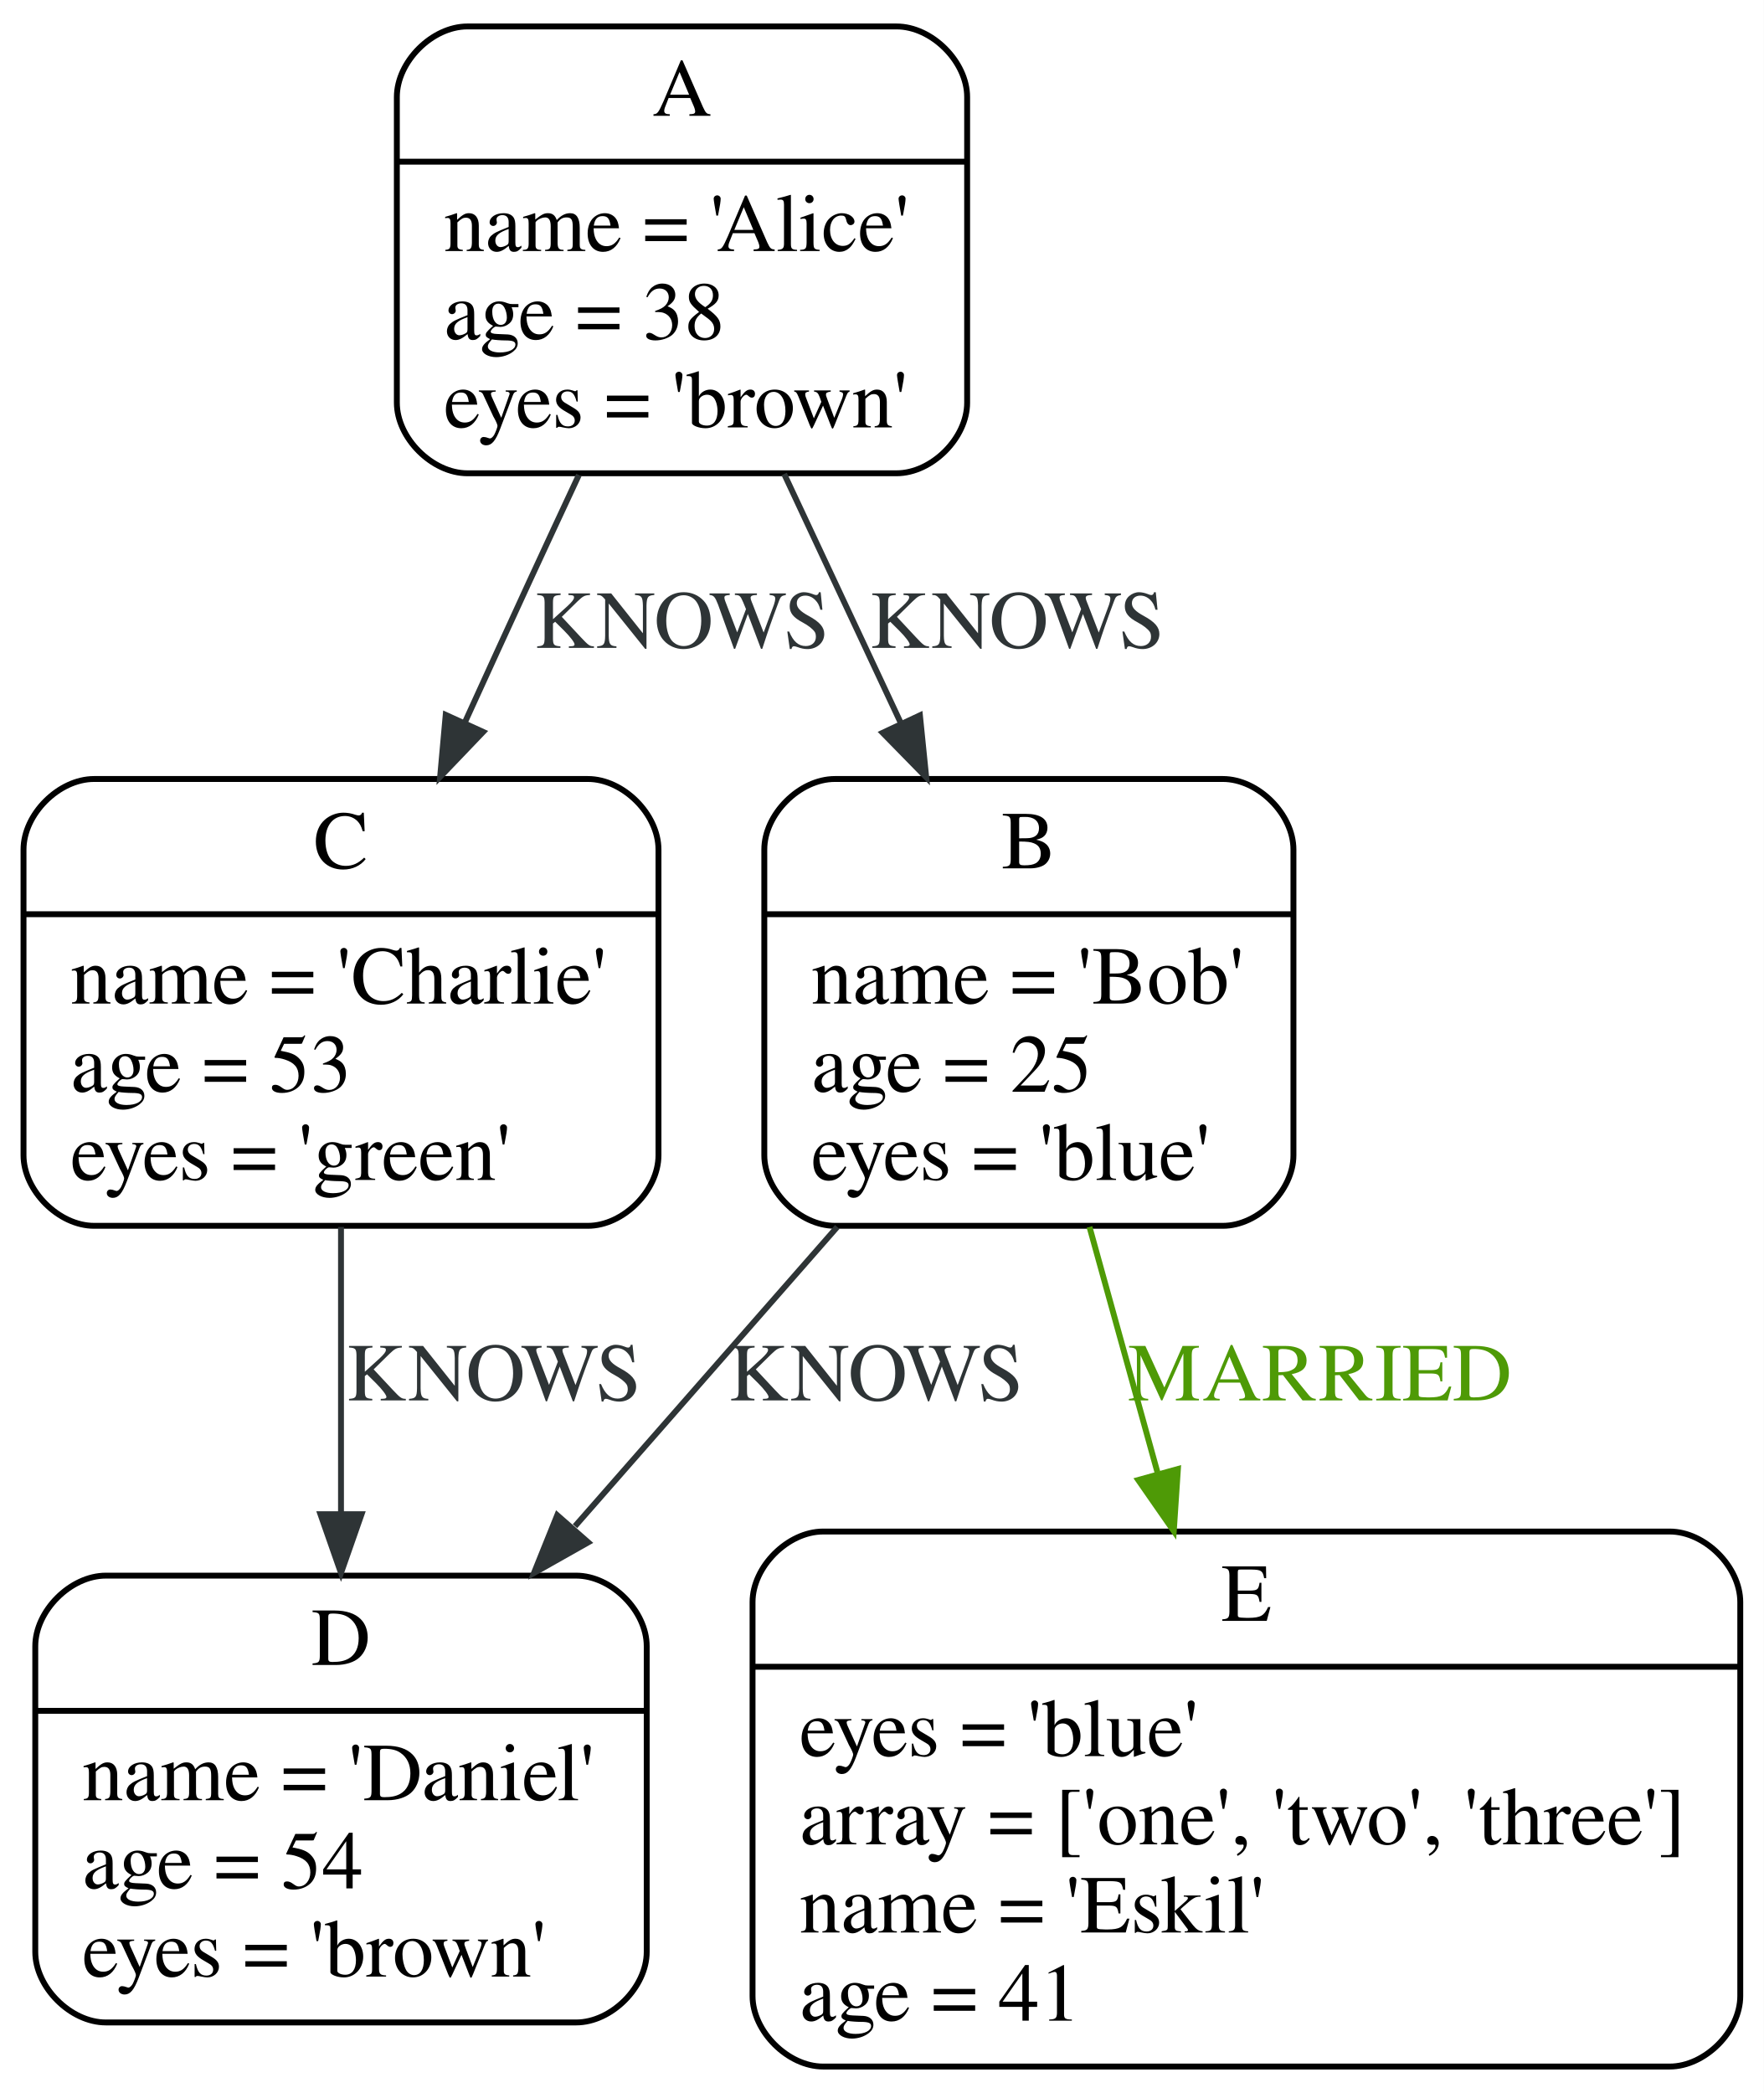
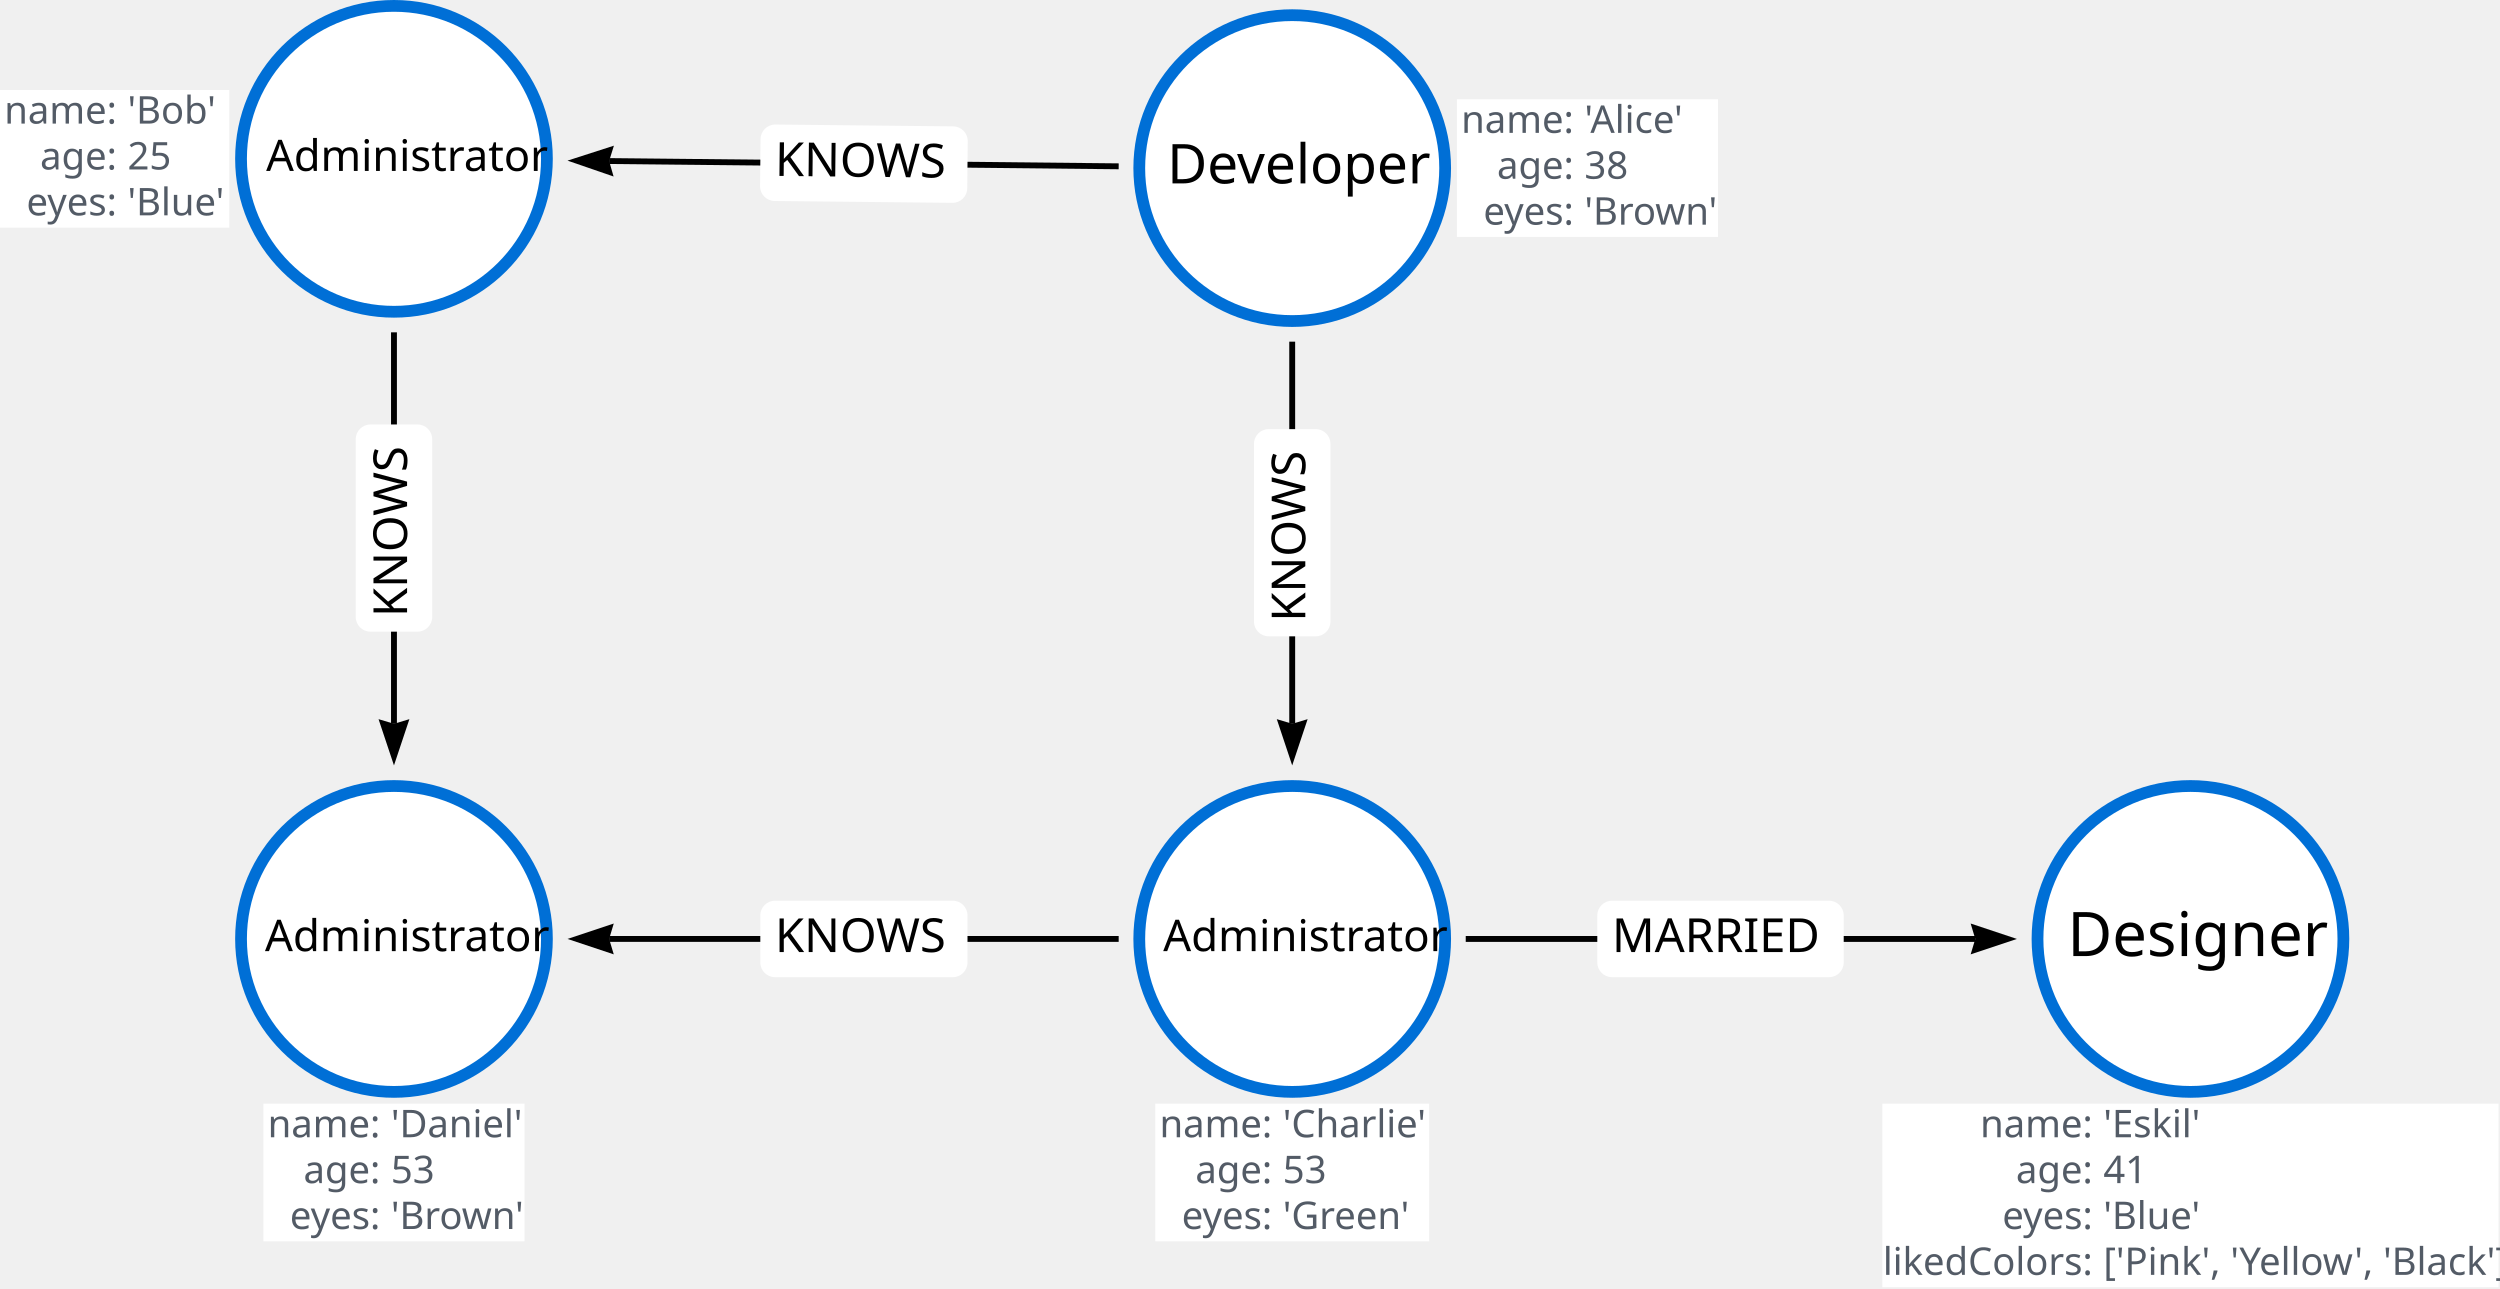
- <svg xmlns="http://www.w3.org/2000/svg" width="300pt" height="356pt" viewBox="0.00 0.00 300.00 356.00">
-   <g id="graph0" class="graph" transform="scale(1 1) rotate(0) translate(4 352)">
-     <polygon fill="white" stroke="transparent" points="-4,4 -4,-352 296,-352 296,4 -4,4" />
-     <g id="node1" class="node">
-       <path fill="none" stroke="black" d="M75.5,-271.5C75.5,-271.5 148.5,-271.5 148.5,-271.5 154.5,-271.5 160.5,-277.5 160.5,-283.5 160.5,-283.5 160.5,-335.5 160.5,-335.5 160.5,-341.5 154.5,-347.5 148.5,-347.5 148.5,-347.5 75.5,-347.5 75.5,-347.5 69.5,-347.5 63.5,-341.5 63.5,-335.5 63.5,-335.5 63.5,-283.5 63.5,-283.5 63.5,-277.5 69.5,-271.5 75.5,-271.5" />
-       <text text-anchor="middle" x="112" y="-332.3" font-family="Times,serif" font-size="14.00">A</text>
-       <polyline fill="none" stroke="black" points="63.5,-324.5 160.5,-324.5 " />
-       <text text-anchor="start" x="71.5" y="-309.3" font-family="Times,serif" font-size="14.00">name = 'Alice'</text>
-       <text text-anchor="start" x="71.5" y="-294.3" font-family="Times,serif" font-size="14.00">age = 38</text>
-       <text text-anchor="start" x="71.5" y="-279.3" font-family="Times,serif" font-size="14.00">eyes = 'brown'</text>
-     </g>
-     <g id="node2" class="node">
-       <path fill="none" stroke="black" d="M12,-143.5C12,-143.5 96,-143.5 96,-143.5 102,-143.5 108,-149.5 108,-155.5 108,-155.5 108,-207.5 108,-207.5 108,-213.5 102,-219.5 96,-219.5 96,-219.5 12,-219.5 12,-219.5 6,-219.5 0,-213.5 0,-207.5 0,-207.5 0,-155.5 0,-155.5 0,-149.5 6,-143.5 12,-143.5" />
-       <text text-anchor="middle" x="54" y="-204.3" font-family="Times,serif" font-size="14.00">C</text>
-       <polyline fill="none" stroke="black" points="0,-196.5 108,-196.5 " />
-       <text text-anchor="start" x="8" y="-181.3" font-family="Times,serif" font-size="14.00">name = 'Charlie'</text>
-       <text text-anchor="start" x="8" y="-166.3" font-family="Times,serif" font-size="14.00">age = 53</text>
-       <text text-anchor="start" x="8" y="-151.3" font-family="Times,serif" font-size="14.00">eyes = 'green'</text>
-     </g>
-     <g id="edge1" class="edge">
-       <path fill="none" stroke="#2e3436" d="M94.46,-271.21C91.62,-265.13 88.72,-258.89 86,-253 82.44,-245.28 78.69,-237.07 75.05,-229.09" />
-       <polygon fill="#2e3436" stroke="#2e3436" points="78.18,-227.51 70.86,-219.86 71.81,-230.41 78.18,-227.51" />
-       <text text-anchor="middle" x="112" y="-241.8" font-family="Times,serif" font-size="14.00" fill="#2e3436">KNOWS</text>
-     </g>
-     <g id="node3" class="node">
-       <path fill="none" stroke="black" d="M138,-143.5C138,-143.5 204,-143.5 204,-143.5 210,-143.5 216,-149.5 216,-155.5 216,-155.5 216,-207.5 216,-207.5 216,-213.5 210,-219.5 204,-219.5 204,-219.5 138,-219.5 138,-219.5 132,-219.5 126,-213.5 126,-207.5 126,-207.5 126,-155.5 126,-155.5 126,-149.5 132,-143.5 138,-143.5" />
-       <text text-anchor="middle" x="171" y="-204.3" font-family="Times,serif" font-size="14.00">B</text>
-       <polyline fill="none" stroke="black" points="126,-196.5 216,-196.5 " />
-       <text text-anchor="start" x="134" y="-181.3" font-family="Times,serif" font-size="14.00">name = 'Bob'</text>
-       <text text-anchor="start" x="134" y="-166.3" font-family="Times,serif" font-size="14.00">age = 25</text>
-       <text text-anchor="start" x="134" y="-151.3" font-family="Times,serif" font-size="14.00">eyes = 'blue'</text>
-     </g>
-     <g id="edge2" class="edge">
-       <path fill="none" stroke="#2e3436" d="M129.38,-271.38C135.57,-258.17 142.62,-243.12 149.13,-229.21" />
-       <polygon fill="#2e3436" stroke="#2e3436" points="152.47,-230.33 153.54,-219.79 146.13,-227.36 152.47,-230.33" />
-       <text text-anchor="middle" x="169" y="-241.8" font-family="Times,serif" font-size="14.00" fill="#2e3436">KNOWS</text>
-     </g>
-     <g id="node4" class="node">
-       <path fill="none" stroke="black" d="M14,-8C14,-8 94,-8 94,-8 100,-8 106,-14 106,-20 106,-20 106,-72 106,-72 106,-78 100,-84 94,-84 94,-84 14,-84 14,-84 8,-84 2,-78 2,-72 2,-72 2,-20 2,-20 2,-14 8,-8 14,-8" />
-       <text text-anchor="middle" x="54" y="-68.8" font-family="Times,serif" font-size="14.00">D</text>
-       <polyline fill="none" stroke="black" points="2,-61 106,-61 " />
-       <text text-anchor="start" x="10" y="-45.8" font-family="Times,serif" font-size="14.00">name = 'Daniel'</text>
-       <text text-anchor="start" x="10" y="-30.8" font-family="Times,serif" font-size="14.00">age = 54</text>
-       <text text-anchor="start" x="10" y="-15.8" font-family="Times,serif" font-size="14.00">eyes = 'brown'</text>
-     </g>
-     <g id="edge5" class="edge">
-       <path fill="none" stroke="#2e3436" d="M54,-143.31C54,-128.25 54,-110.67 54,-94.68" />
-       <polygon fill="#2e3436" stroke="#2e3436" points="57.5,-94.45 54,-84.45 50.5,-94.45 57.5,-94.45" />
-       <text text-anchor="middle" x="80" y="-113.8" font-family="Times,serif" font-size="14.00" fill="#2e3436">KNOWS</text>
-     </g>
-     <g id="edge3" class="edge">
-       <path fill="none" stroke="#2e3436" d="M138.41,-143.31C124.58,-127.53 108.33,-108.99 93.8,-92.41" />
-       <polygon fill="#2e3436" stroke="#2e3436" points="96.05,-89.66 86.82,-84.45 90.78,-94.28 96.05,-89.66" />
-       <text text-anchor="middle" x="145" y="-113.8" font-family="Times,serif" font-size="14.00" fill="#2e3436">KNOWS</text>
-     </g>
-     <g id="node5" class="node">
-       <path fill="none" stroke="black" d="M136,-0.5C136,-0.5 280,-0.5 280,-0.5 286,-0.5 292,-6.5 292,-12.5 292,-12.5 292,-79.5 292,-79.5 292,-85.5 286,-91.5 280,-91.5 280,-91.5 136,-91.5 136,-91.5 130,-91.5 124,-85.5 124,-79.5 124,-79.5 124,-12.5 124,-12.5 124,-6.5 130,-0.5 136,-0.5" />
-       <text text-anchor="middle" x="208" y="-76.3" font-family="Times,serif" font-size="14.00">E</text>
-       <polyline fill="none" stroke="black" points="124,-68.5 292,-68.5 " />
-       <text text-anchor="start" x="132" y="-53.3" font-family="Times,serif" font-size="14.00">eyes = 'blue'</text>
-       <text text-anchor="start" x="132" y="-38.3" font-family="Times,serif" font-size="14.00">array = ['one', 'two', 'three']</text>
-       <text text-anchor="start" x="132" y="-23.3" font-family="Times,serif" font-size="14.00">name = 'Eskil'</text>
-       <text text-anchor="start" x="132" y="-8.3" font-family="Times,serif" font-size="14.00">age = 41</text>
-     </g>
-     <g id="edge4" class="edge">
-       <path fill="none" stroke="#4e9a06" d="M181.31,-143.31C184.89,-130.4 188.98,-115.64 192.86,-101.61" />
-       <polygon fill="#4e9a06" stroke="#4e9a06" points="196.35,-102.14 195.65,-91.57 189.6,-100.27 196.35,-102.14" />
-       <text text-anchor="middle" x="220.5" y="-113.8" font-family="Times,serif" font-size="14.00" fill="#4e9a06">MARRIED</text>
+ <svg xmlns="http://www.w3.org/2000/svg" width="850" height="438" viewBox="0 0 850 438">
+   <defs>
+     <style type="text/css" />
+   </defs>
+   <g transform="translate(360.7139 731.3978) scale(1)">
+     <g class="relationship">
+       <g transform="translate(78.63556 -674.2405) rotate(90)" stroke-width="2" stroke="#000000">
+         <path d="M 59 0 L 188.93 0" />
+         <polygon points="-14.155,0 -15.728,5.243 0,0 -15.728,-5.243" fill="#000000" transform="translate(203.0856 0) rotate(0)" stroke="none" />
+       </g>
+       <g transform="translate(78.63556 -550.2753) rotate(270) translate(0 -13)">
+         <g transform="translate(0 0)">
+           <g transform="translate(-35.22266 0)" fill="#ffffff" stroke="#000000" stroke-width="0">
+             <rect x="0" y="0" width="70.445" height="26" rx="5" ry="5" stroke="none" />
+             <text xml:space="preserve" x="5" y="17.457" stroke="none" text-anchor="left" font-family="sans-serif" font-size="16" font-weight="normal" fill="#000000">KNOWS</text>
+           </g>
+         </g>
+       </g>
+     </g>
+     <g class="relationship">
+       <g transform="translate(78.63556 -674.2405) rotate(-179.4077)" stroke-width="2" stroke="#000000">
+         <path d="M 59 0 L 232.261 0" />
+         <polygon points="-14.155,0 -15.728,5.243 0,0 -15.728,-5.243" fill="#000000" transform="translate(246.4165 0) rotate(0)" stroke="none" />
+       </g>
+       <g transform="translate(-66.98736 -675.746) rotate(0.5923175) translate(0 -13)">
+         <g transform="translate(0 0)">
+           <g transform="translate(-35.22266 0)" fill="#ffffff" stroke="#000000" stroke-width="0">
+             <rect x="0" y="0" width="70.445" height="26" rx="5" ry="5" stroke="none" />
+             <text xml:space="preserve" x="5" y="17.457" stroke="none" text-anchor="left" font-family="sans-serif" font-size="16" font-weight="normal" fill="#000000">KNOWS</text>
+           </g>
+         </g>
+       </g>
+     </g>
+     <g class="relationship">
+       <g transform="translate(78.63556 -412.1549) rotate(180)" stroke-width="2" stroke="#000000">
+         <path d="M 59 0 L 232.245 0" />
+         <polygon points="-14.155,0 -15.728,5.243 0,0 -15.728,-5.243" fill="#000000" transform="translate(246.4002 0) rotate(0)" stroke="none" />
+       </g>
+       <g transform="translate(-66.98698 -412.1549) rotate(360) translate(0 -13)">
+         <g transform="translate(0 0)">
+           <g transform="translate(-35.22266 0)" fill="#ffffff" stroke="#000000" stroke-width="0">
+             <rect x="0" y="0" width="70.445" height="26" rx="5" ry="5" stroke="none" />
+             <text xml:space="preserve" x="5" y="17.457" stroke="none" text-anchor="left" font-family="sans-serif" font-size="16" font-weight="normal" fill="#000000">KNOWS</text>
+           </g>
+         </g>
+       </g>
+     </g>
+     <g class="relationship">
+       <g transform="translate(-226.7647 -677.3978) rotate(90)" stroke-width="2" stroke="#000000">
+         <path d="M 59 0 L 192.088 0" />
+         <polygon points="-14.155,0 -15.728,5.243 0,0 -15.728,-5.243" fill="#000000" transform="translate(206.2429 0) rotate(0)" stroke="none" />
+       </g>
+       <g transform="translate(-226.7647 -551.8539) rotate(270) translate(0 -13)">
+         <g transform="translate(0 0)">
+           <g transform="translate(-35.22266 0)" fill="#ffffff" stroke="#000000" stroke-width="0">
+             <rect x="0" y="0" width="70.445" height="26" rx="5" ry="5" stroke="none" />
+             <text xml:space="preserve" x="5" y="17.457" stroke="none" text-anchor="left" font-family="sans-serif" font-size="16" font-weight="normal" fill="#000000">KNOWS</text>
+           </g>
+         </g>
+       </g>
+     </g>
+     <g class="relationship">
+       <g transform="translate(78.63556 -412.1549) rotate(0)" stroke-width="2" stroke="#000000">
+         <path d="M 59 0 L 232.245 0" />
+         <polygon points="-14.155,0 -15.728,5.243 0,0 -15.728,-5.243" fill="#000000" transform="translate(246.4002 0) rotate(0)" stroke="none" />
+       </g>
+       <g transform="translate(224.2581 -412.1549) rotate(0) translate(0 -13)">
+         <g transform="translate(0 0)">
+           <g transform="translate(-41.89062 0)" fill="#ffffff" stroke="#000000" stroke-width="0">
+             <rect x="0" y="0" width="83.781" height="26" rx="5" ry="5" stroke="none" />
+             <text xml:space="preserve" x="5" y="17.457" stroke="none" text-anchor="left" font-family="sans-serif" font-size="16" font-weight="normal" fill="#000000">MARRIED</text>
+           </g>
+         </g>
+       </g>
+     </g>
+     <g class="node">
+       <g fill="#ffffff" stroke="#006FD6" stroke-width="4">
+         <circle cx="78.636" cy="-412.155" r="52" />
+       </g>
+       <g transform="translate(78.63556 -412.1549)">
+         <g transform="scale(0.3723107) translate(0 -27)">
+           <g transform="translate(0 0)">
+             <g transform="translate(-117.8125 0)">
+               <g fill="#000000" stroke="#000000" stroke-width="4" font-family="sans-serif" font-size="40" font-weight="normal">
+                 <text xml:space="preserve" x="0" y="38.143" stroke="none">Administrator</text>
+               </g>
+             </g>
+           </g>
+         </g>
+         <g transform="translate(3.429011037612589e-15 56)">
+           <g transform="translate(0 0)">
+             <g transform="translate(-46.55688 0)" fill="white">
+               <rect x="0" y="0" width="93.114" height="46.8" rx="0" ry="0" stroke="none" />
+               <g font-family="sans-serif" font-size="13" font-weight="normal" fill="#535B66" text-anchor="end">
+                 <text xml:space="preserve" x="39.743" y="11.421" stroke="none">name:</text>
+                 <text xml:space="preserve" x="43.354" y="11.421" stroke="none" text-anchor="start">'Charlie'</text>
+                 <text xml:space="preserve" x="39.743" y="27.021" stroke="none" text-anchor="end">age:</text>
+                 <text xml:space="preserve" x="43.354" y="27.021" stroke="none" text-anchor="start">53</text>
+                 <text xml:space="preserve" x="39.743" y="42.621" stroke="none" text-anchor="end">eyes:</text>
+                 <text xml:space="preserve" x="43.354" y="42.621" stroke="none" text-anchor="start">'Green'</text>
+               </g>
+             </g>
+           </g>
+         </g>
+       </g>
+     </g>
+     <g class="node">
+       <g fill="#ffffff" stroke="#006FD6" stroke-width="4">
+         <circle cx="-226.765" cy="-677.398" r="52" />
+       </g>
+       <g transform="translate(-226.7647 -677.3978)">
+         <g transform="scale(0.6147838) translate(0 -19)">
+           <g transform="translate(0 0)">
+             <g transform="translate(-70.6875 0)">
+               <g fill="#000000" stroke="#000000" stroke-width="4" font-family="sans-serif" font-size="24" font-weight="normal">
+                 <text xml:space="preserve" x="0" y="25.686" stroke="none">Administrator</text>
+               </g>
+             </g>
+           </g>
+         </g>
+         <g transform="translate(-56 -23.4)">
+           <g transform="translate(0 0)">
+             <g transform="translate(-77.94922 0)" fill="white">
+               <rect x="0" y="0" width="77.949" height="46.8" rx="0" ry="0" stroke="none" />
+               <g font-family="sans-serif" font-size="13" font-weight="normal" fill="#535B66" text-anchor="end">
+                 <text xml:space="preserve" x="39.743" y="11.421" stroke="none">name:</text>
+                 <text xml:space="preserve" x="43.354" y="11.421" stroke="none" text-anchor="start">'Bob'</text>
+                 <text xml:space="preserve" x="39.743" y="27.021" stroke="none" text-anchor="end">age:</text>
+                 <text xml:space="preserve" x="43.354" y="27.021" stroke="none" text-anchor="start">25</text>
+                 <text xml:space="preserve" x="39.743" y="42.621" stroke="none" text-anchor="end">eyes:</text>
+                 <text xml:space="preserve" x="43.354" y="42.621" stroke="none" text-anchor="start">'Blue'</text>
+               </g>
+             </g>
+           </g>
+         </g>
+       </g>
+     </g>
+     <g class="node">
+       <g fill="#ffffff" stroke="#006FD6" stroke-width="4">
+         <circle cx="78.636" cy="-674.241" r="52" />
+       </g>
+       <g transform="translate(78.63556 -674.2405)">
+         <g transform="scale(0.7771579) translate(0 -19)">
+           <g transform="translate(0 0)">
+             <g transform="translate(-54.69727 0)">
+               <g fill="#000000" stroke="#000000" stroke-width="4" font-family="sans-serif" font-size="24" font-weight="normal">
+                 <text xml:space="preserve" x="0" y="25.686" stroke="none">Developer</text>
+               </g>
+             </g>
+           </g>
+         </g>
+         <g transform="translate(56 -23.4)">
+           <g transform="translate(0 0)">
+             <g transform="translate(0 0)" fill="white">
+               <rect x="0" y="0" width="88.778" height="46.8" rx="0" ry="0" stroke="none" />
+               <g font-family="sans-serif" font-size="13" font-weight="normal" fill="#535B66" text-anchor="end">
+                 <text xml:space="preserve" x="39.743" y="11.421" stroke="none">name:</text>
+                 <text xml:space="preserve" x="43.354" y="11.421" stroke="none" text-anchor="start">'Alice'</text>
+                 <text xml:space="preserve" x="39.743" y="27.021" stroke="none" text-anchor="end">age:</text>
+                 <text xml:space="preserve" x="43.354" y="27.021" stroke="none" text-anchor="start">38</text>
+                 <text xml:space="preserve" x="39.743" y="42.621" stroke="none" text-anchor="end">eyes:</text>
+                 <text xml:space="preserve" x="43.354" y="42.621" stroke="none" text-anchor="start">'Brown'</text>
+               </g>
+             </g>
+           </g>
+         </g>
+       </g>
+     </g>
+     <g class="node">
+       <g fill="#ffffff" stroke="#006FD6" stroke-width="4">
+         <circle cx="-226.765" cy="-412.155" r="52" />
+       </g>
+       <g transform="translate(-226.7647 -412.1549)">
+         <g transform="scale(0.3723107) translate(0 -27)">
+           <g transform="translate(0 0)">
+             <g transform="translate(-117.8125 0)">
+               <g fill="#000000" stroke="#000000" stroke-width="4" font-family="sans-serif" font-size="40" font-weight="normal">
+                 <text xml:space="preserve" x="0" y="38.143" stroke="none">Administrator</text>
+               </g>
+             </g>
+           </g>
+         </g>
+         <g transform="translate(3.429011037612589e-15 56)">
+           <g transform="translate(0 0)">
+             <g transform="translate(-44.39233 0)" fill="white">
+               <rect x="0" y="0" width="88.785" height="46.8" rx="0" ry="0" stroke="none" />
+               <g font-family="sans-serif" font-size="13" font-weight="normal" fill="#535B66" text-anchor="end">
+                 <text xml:space="preserve" x="39.743" y="11.421" stroke="none">name:</text>
+                 <text xml:space="preserve" x="43.354" y="11.421" stroke="none" text-anchor="start">'Daniel'</text>
+                 <text xml:space="preserve" x="39.743" y="27.021" stroke="none" text-anchor="end">age:</text>
+                 <text xml:space="preserve" x="43.354" y="27.021" stroke="none" text-anchor="start">53</text>
+                 <text xml:space="preserve" x="39.743" y="42.621" stroke="none" text-anchor="end">eyes:</text>
+                 <text xml:space="preserve" x="43.354" y="42.621" stroke="none" text-anchor="start">'Brown'</text>
+               </g>
+             </g>
+           </g>
+         </g>
+       </g>
+     </g>
+     <g class="node">
+       <g fill="#ffffff" stroke="#006FD6" stroke-width="4">
+         <circle cx="384.036" cy="-412.155" r="52" />
+       </g>
+       <g transform="translate(384.0358 -412.1549)">
+         <g transform="scale(0.8713259) translate(0 -19)">
+           <g transform="translate(0 0)">
+             <g transform="translate(-48.02344 0)">
+               <g fill="#000000" stroke="#000000" stroke-width="4" font-family="sans-serif" font-size="24" font-weight="normal">
+                 <text xml:space="preserve" x="0" y="25.686" stroke="none">Designer</text>
+               </g>
+             </g>
+           </g>
+         </g>
+         <g transform="translate(3.429011037612589e-15 56)">
+           <g transform="translate(0 0)">
+             <g transform="translate(-104.7458 0)" fill="white">
+               <rect x="0" y="0" width="209.492" height="62.4" rx="0" ry="0" stroke="none" />
+               <g font-family="sans-serif" font-size="13" font-weight="normal" fill="#535B66" text-anchor="end">
+                 <text xml:space="preserve" x="71.525" y="11.421" stroke="none">name:</text>
+                 <text xml:space="preserve" x="75.137" y="11.421" stroke="none" text-anchor="start">'Eskil'</text>
+                 <text xml:space="preserve" x="71.525" y="27.021" stroke="none" text-anchor="end">age:</text>
+                 <text xml:space="preserve" x="75.137" y="27.021" stroke="none" text-anchor="start">41</text>
+                 <text xml:space="preserve" x="71.525" y="42.621" stroke="none" text-anchor="end">eyes:</text>
+                 <text xml:space="preserve" x="75.137" y="42.621" stroke="none" text-anchor="start">'Blue'</text>
+                 <text xml:space="preserve" x="71.525" y="58.221" stroke="none" text-anchor="end">likedColors:</text>
+                 <text xml:space="preserve" x="75.137" y="58.221" stroke="none" text-anchor="start">['Pink', 'Yellow', 'Black']</text>
+               </g>
+             </g>
+           </g>
+         </g>
+       </g>
    </g>
  </g>
</svg>
